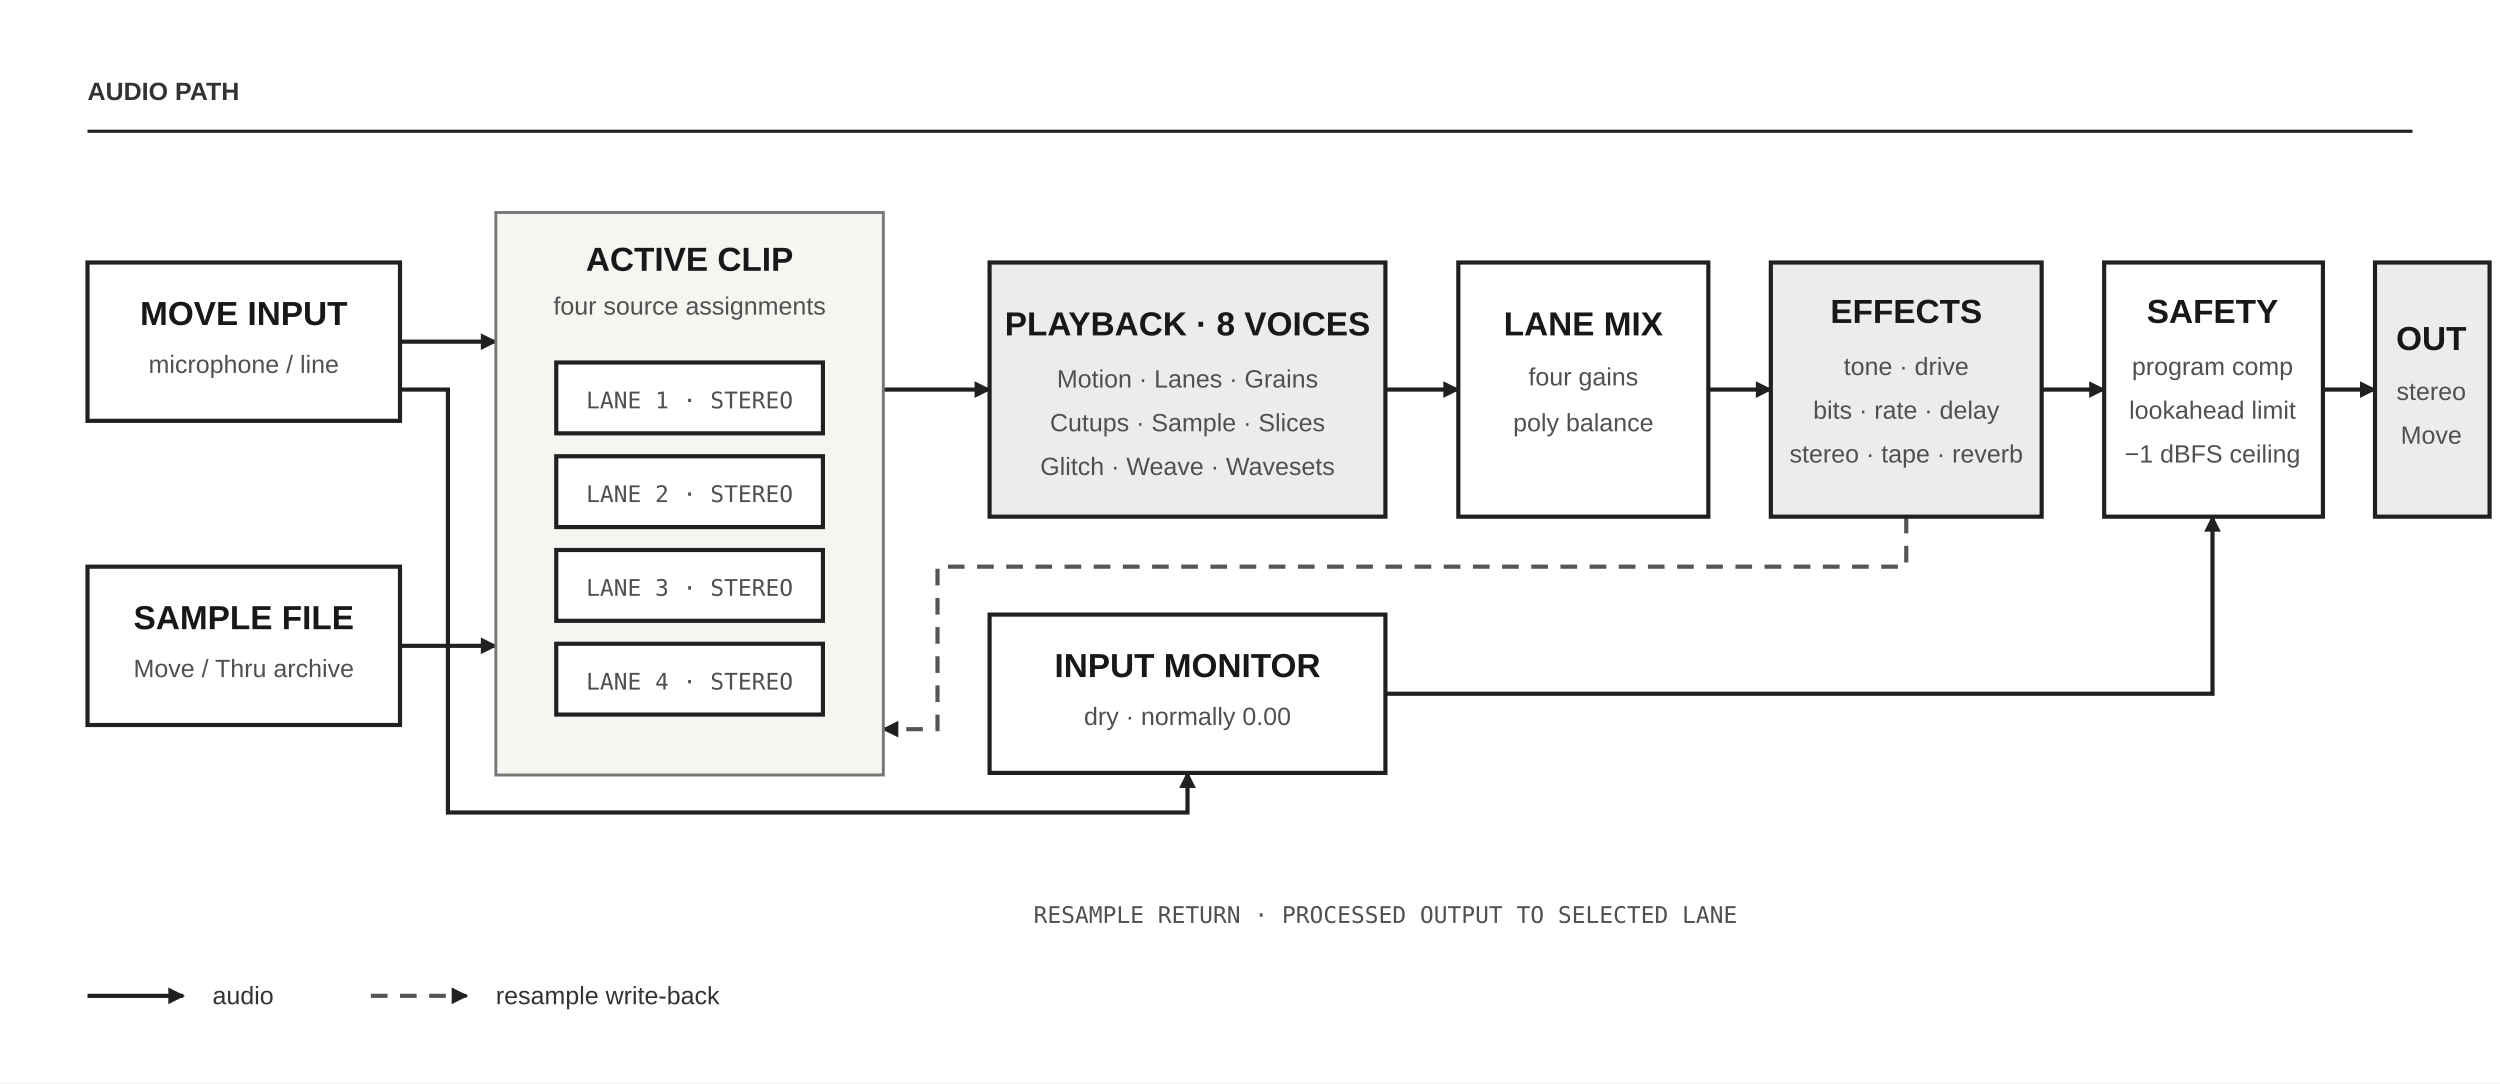
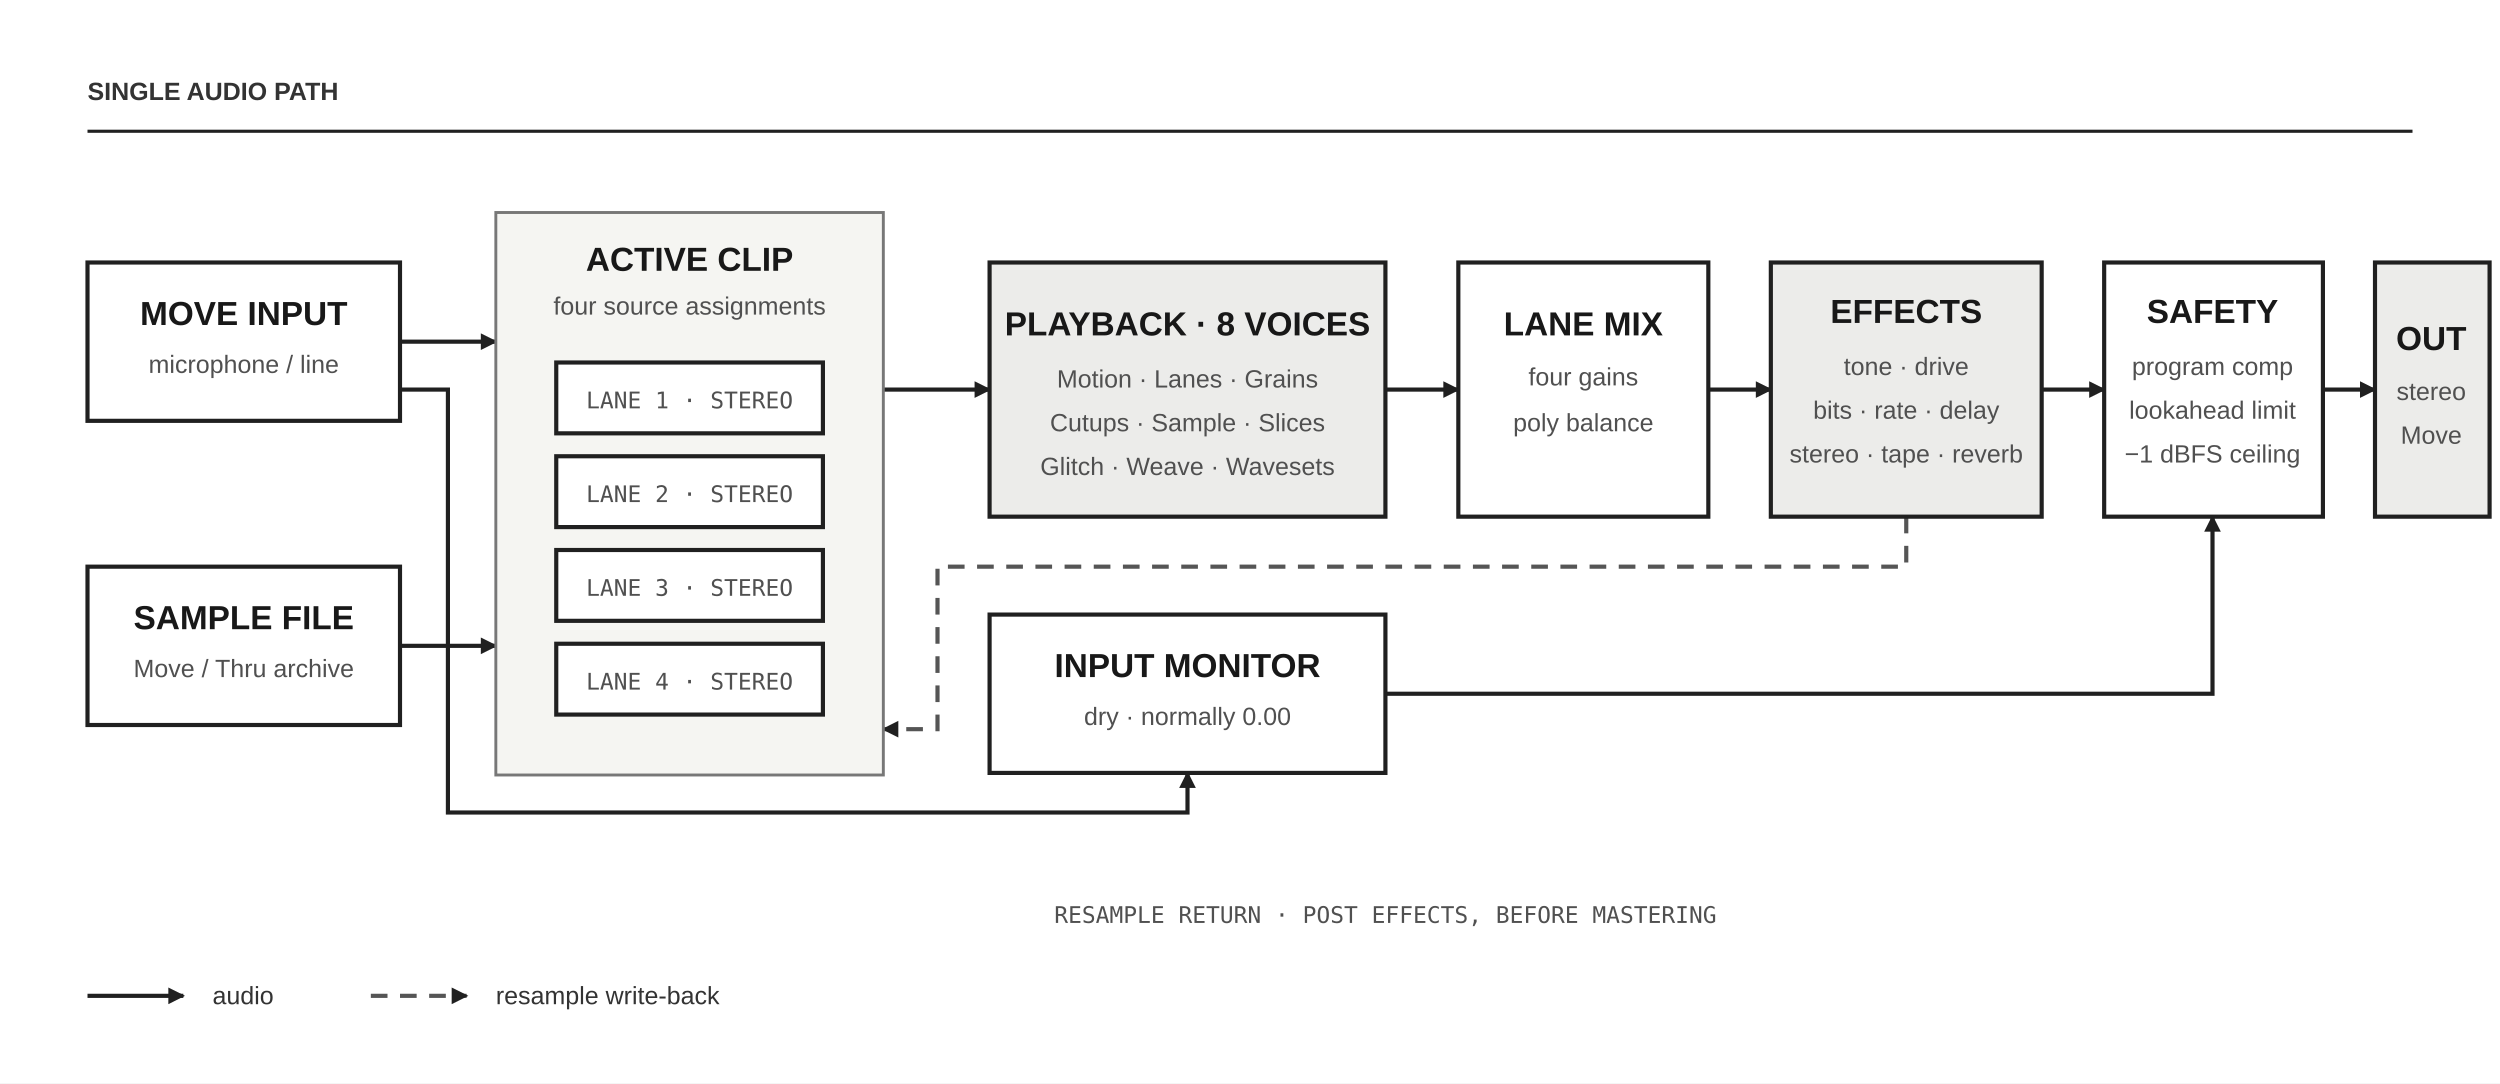
<svg xmlns="http://www.w3.org/2000/svg" width="1200" height="520" viewBox="0 0 1200 520" role="img" aria-labelledby="title desc">
  <defs>
    <marker id="arrow" viewBox="0 0 10 10" markerWidth="8" markerHeight="8" refX="9" refY="5" orient="auto" markerUnits="userSpaceOnUse">
      <path d="M0 0L10 5L0 10Z" fill="#202020" />
    </marker>
    <style>
      .box{fill:#fff;stroke:#202020;stroke-width:2}
      .soft{fill:#ececea;stroke:#202020;stroke-width:2}
      .group{fill:#f5f5f2;stroke:#777;stroke-width:1.4}
      .audio{fill:none;stroke:#202020;stroke-width:2;marker-end:url(#arrow)}
      .return{fill:none;stroke:#555;stroke-width:2;stroke-dasharray:8 6;marker-end:url(#arrow)}
      .title{fill:#181818;font-family:Arial,Helvetica,sans-serif;font-size:16px;font-weight:700;text-anchor:middle}
      .sub{fill:#505050;font-family:Arial,Helvetica,sans-serif;font-size:12px;text-anchor:middle}
      .small{fill:#505050;font-family:Menlo,Monaco,monospace;font-size:11px;text-anchor:middle}
      .legend{fill:#333;font-family:Arial,Helvetica,sans-serif;font-size:12px}
    </style>
  </defs>
  <rect width="1200" height="520" fill="#fff" />
-   <text x="42" y="48" class="legend" font-weight="700">AUDIO PATH</text>
+   <text x="42" y="48" class="legend" font-weight="700">SINGLE AUDIO PATH</text>
  <line x1="42" y1="63" x2="1158" y2="63" stroke="#202020" stroke-width="1.5" />
  <g aria-hidden="true">
    <path d="M192 164H238" class="audio" />
    <path d="M192 310H238" class="audio" />
    <path d="M424 187H475" class="audio" />
    <path d="M665 187H700" class="audio" />
    <path d="M820 187H850" class="audio" />
    <path d="M980 187H1010" class="audio" />
    <path d="M1115 187H1140" class="audio" />
    <path d="M192 187H215V390H570V371" class="audio" />
    <path d="M665 333H1062V248" class="audio" />
    <path d="M915 248V272H450V350H424" class="return" />
  </g>
  <rect x="42" y="126" width="150" height="76" class="box" />
  <text x="117" y="156" class="title">MOVE INPUT</text>
  <text x="117" y="179" class="sub">microphone / line</text>
  <rect x="42" y="272" width="150" height="76" class="box" />
  <text x="117" y="302" class="title">SAMPLE FILE</text>
  <text x="117" y="325" class="sub">Move / Thru archive</text>
  <rect x="238" y="102" width="186" height="270" class="group" />
  <text x="331" y="130" class="title">ACTIVE CLIP</text>
  <text x="331" y="151" class="sub">four source assignments</text>
  <rect x="267" y="174" width="128" height="34" class="box" />
  <text x="331" y="196" class="small">LANE 1 · STEREO</text>
  <rect x="267" y="219" width="128" height="34" class="box" />
  <text x="331" y="241" class="small">LANE 2 · STEREO</text>
  <rect x="267" y="264" width="128" height="34" class="box" />
  <text x="331" y="286" class="small">LANE 3 · STEREO</text>
  <rect x="267" y="309" width="128" height="34" class="box" />
  <text x="331" y="331" class="small">LANE 4 · STEREO</text>
  <rect x="475" y="126" width="190" height="122" class="soft" />
  <text x="570" y="161" class="title">PLAYBACK · 8 VOICES</text>
  <text x="570" y="186" class="sub">Motion · Lanes · Grains</text>
  <text x="570" y="207" class="sub">Cutups · Sample · Slices</text>
  <text x="570" y="228" class="sub">Glitch · Weave · Wavesets</text>
  <rect x="700" y="126" width="120" height="122" class="box" />
  <text x="760" y="161" class="title">LANE MIX</text>
  <text x="760" y="185" class="sub">four gains</text>
  <text x="760" y="207" class="sub">poly balance</text>
  <rect x="850" y="126" width="130" height="122" class="soft" />
  <text x="915" y="155" class="title">EFFECTS</text>
  <text x="915" y="180" class="sub">tone · drive</text>
  <text x="915" y="201" class="sub">bits · rate · delay</text>
  <text x="915" y="222" class="sub">stereo · tape · reverb</text>
  <rect x="1010" y="126" width="105" height="122" class="box" />
  <text x="1062" y="155" class="title">SAFETY</text>
  <text x="1062" y="180" class="sub">program comp</text>
  <text x="1062" y="201" class="sub">lookahead limit</text>
  <text x="1062" y="222" class="sub">−1 dBFS ceiling</text>
  <rect x="1140" y="126" width="55" height="122" class="soft" />
  <text x="1167" y="168" class="title">OUT</text>
  <text x="1167" y="192" class="sub">stereo</text>
  <text x="1167" y="213" class="sub">Move</text>
  <rect x="475" y="295" width="190" height="76" class="box" />
  <text x="570" y="325" class="title">INPUT MONITOR</text>
  <text x="570" y="348" class="sub">dry · normally 0.00</text>
-   <text x="665" y="443" class="small">RESAMPLE RETURN · PROCESSED OUTPUT TO SELECTED LANE</text>
+   <text x="665" y="443" class="small">RESAMPLE RETURN · POST EFFECTS, BEFORE MASTERING</text>
  <line x1="42" y1="478" x2="88" y2="478" stroke="#202020" stroke-width="2" marker-end="url(#arrow)" />
  <text x="102" y="482" class="legend">audio</text>
  <line x1="178" y1="478" x2="224" y2="478" stroke="#555" stroke-width="2" stroke-dasharray="8 6" marker-end="url(#arrow)" />
  <text x="238" y="482" class="legend">resample write-back</text>
</svg>
